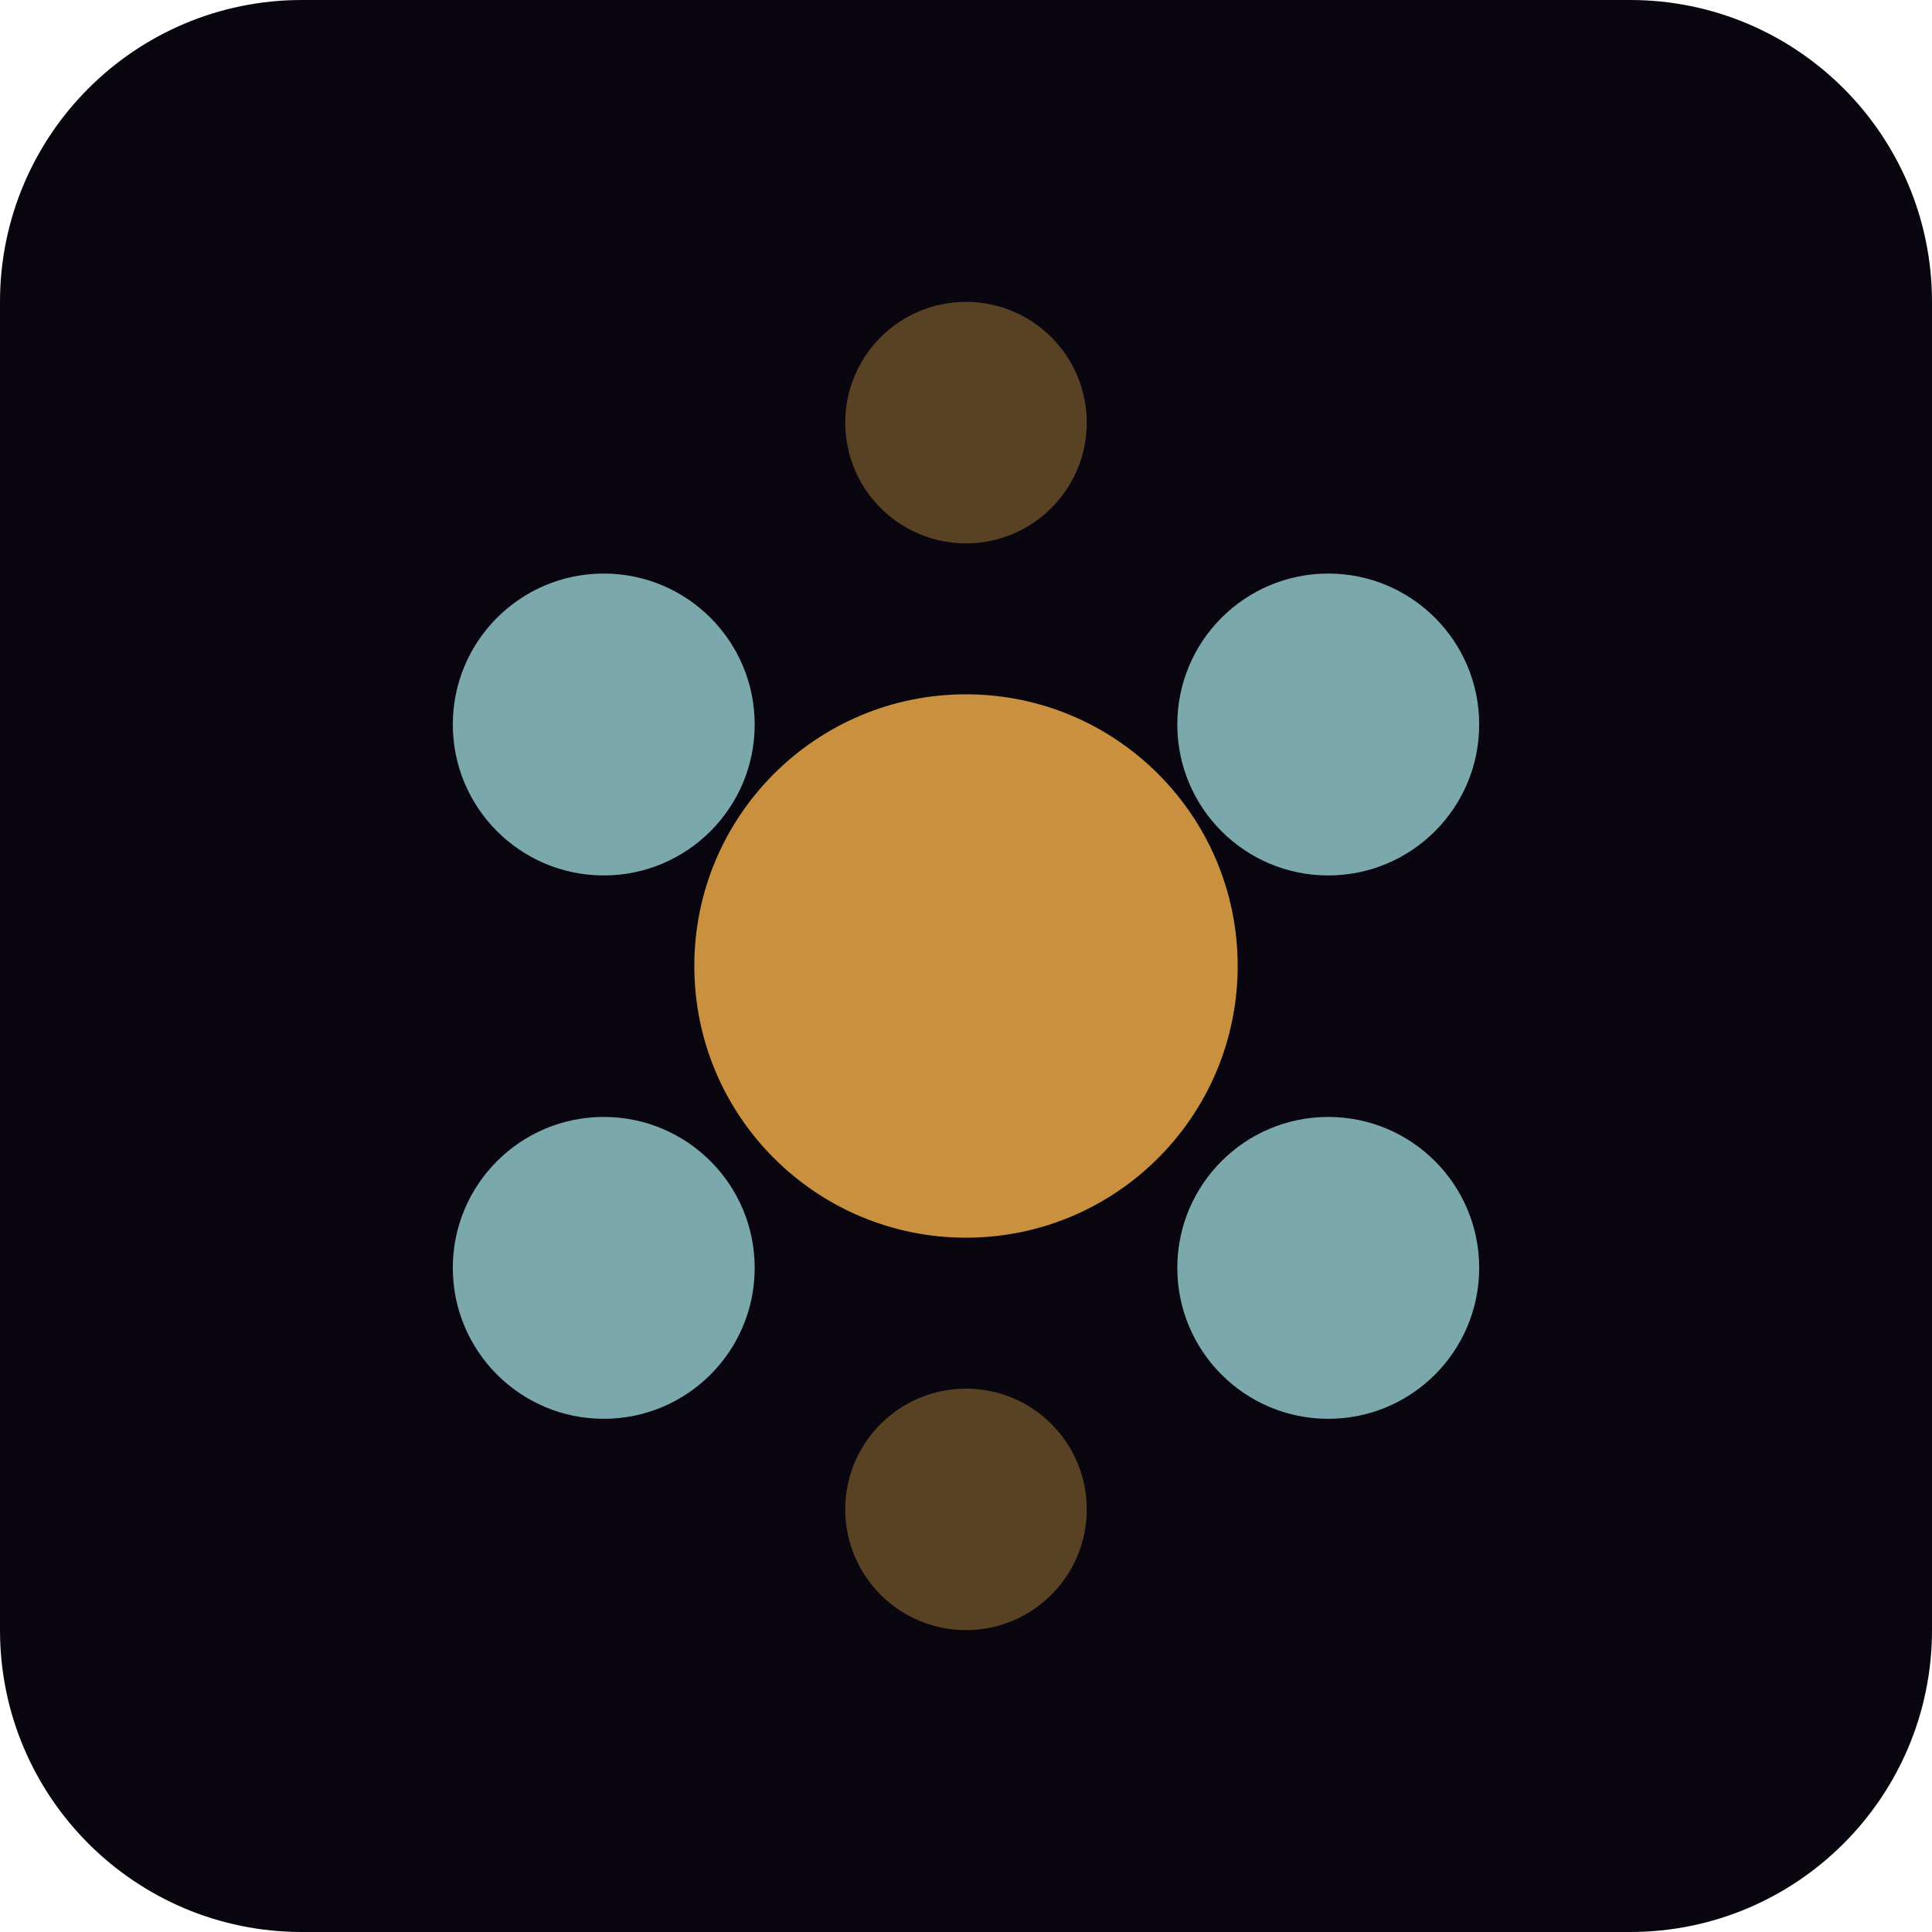
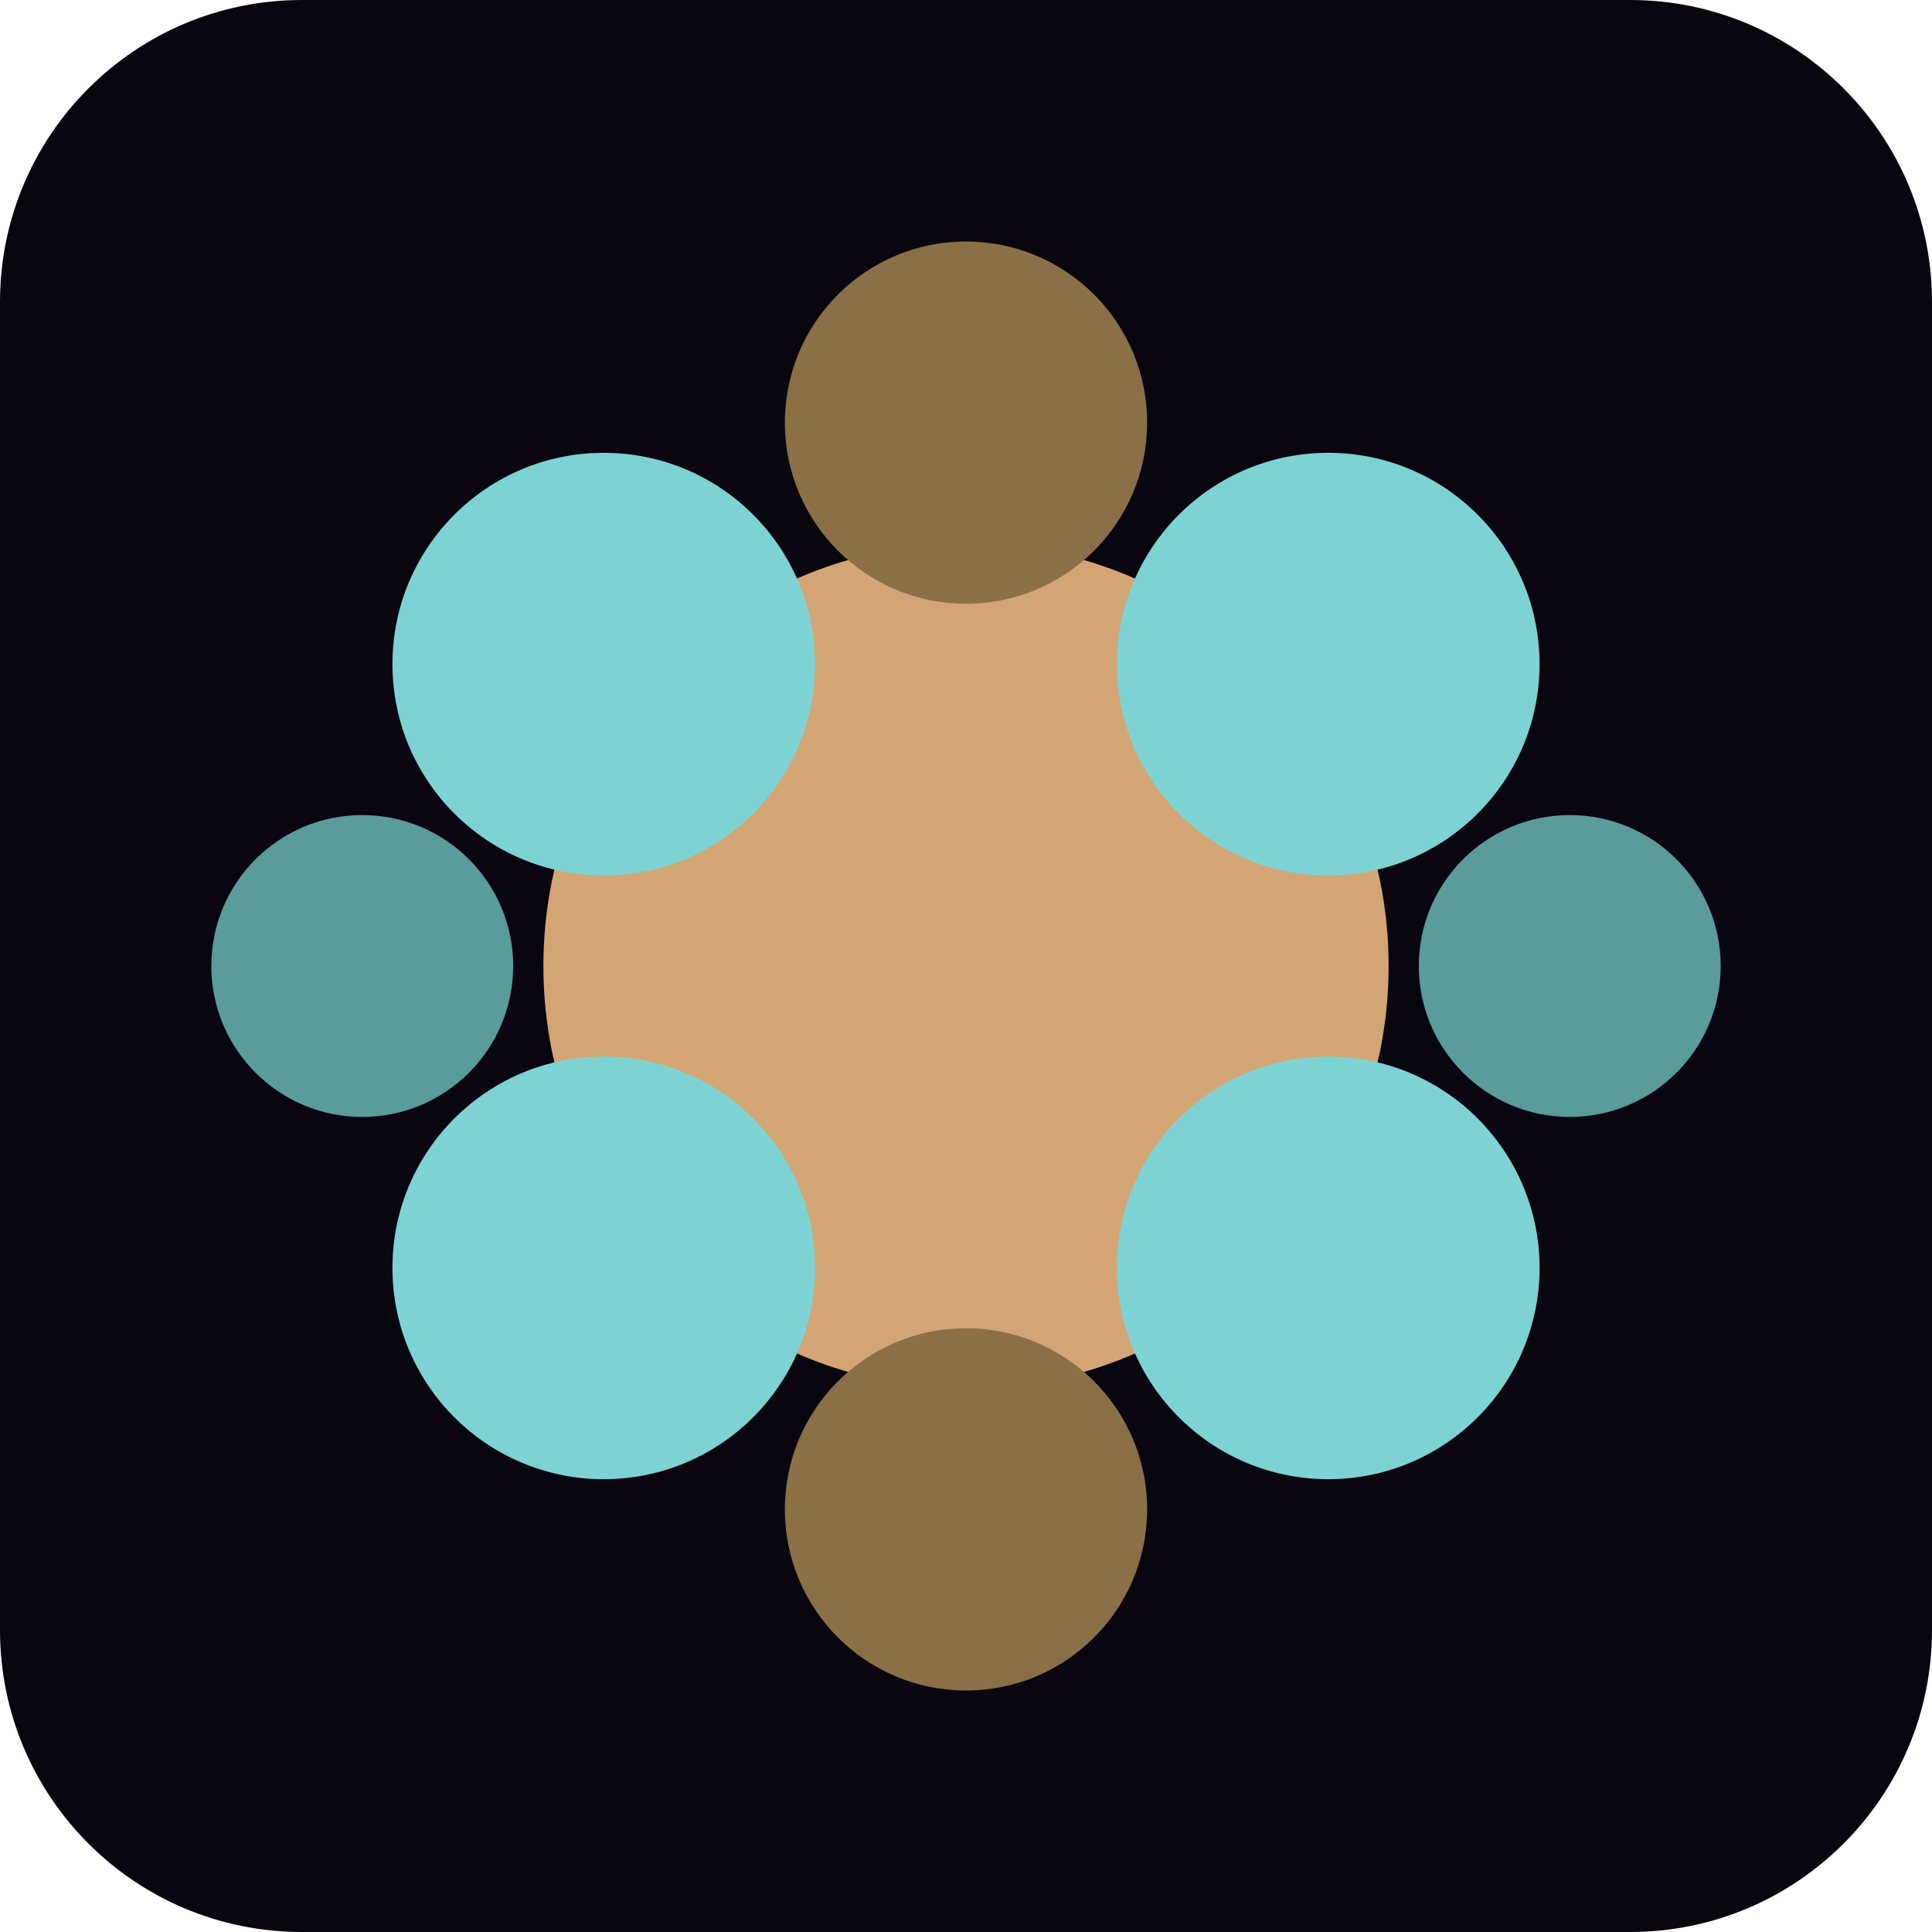
<svg xmlns="http://www.w3.org/2000/svg" width="64" height="64" viewBox="0 0 64 64">
  <rect width="64" height="64" rx="10" fill="#09060f" />
-   <circle cx="32" cy="32" r="9" fill="#c9903f" />
-   <circle cx="20" cy="24" r="5" fill="#8fc4c9" opacity="0.85" />
-   <circle cx="44" cy="24" r="5" fill="#8fc4c9" opacity="0.85" />
-   <circle cx="20" cy="42" r="5" fill="#8fc4c9" opacity="0.85" />
-   <circle cx="44" cy="42" r="5" fill="#8fc4c9" opacity="0.85" />
-   <circle cx="32" cy="14" r="4" fill="#7a5a2e" opacity="0.7" />
-   <circle cx="32" cy="50" r="4" fill="#7a5a2e" opacity="0.7" />
+   <circle cx="32" cy="32" r="14" fill="#d4a574" />
+   <circle cx="32" cy="14" r="6" fill="#8b6f47" />
+   <circle cx="20" cy="22" r="7" fill="#7dd3d3" />
+   <circle cx="44" cy="22" r="7" fill="#7dd3d3" />
+   <circle cx="12" cy="32" r="5" fill="#5a9b9b" />
+   <circle cx="52" cy="32" r="5" fill="#5a9b9b" />
+   <circle cx="20" cy="42" r="7" fill="#7dd3d3" />
+   <circle cx="44" cy="42" r="7" fill="#7dd3d3" />
+   <circle cx="32" cy="50" r="6" fill="#8b6f47" />
</svg>
